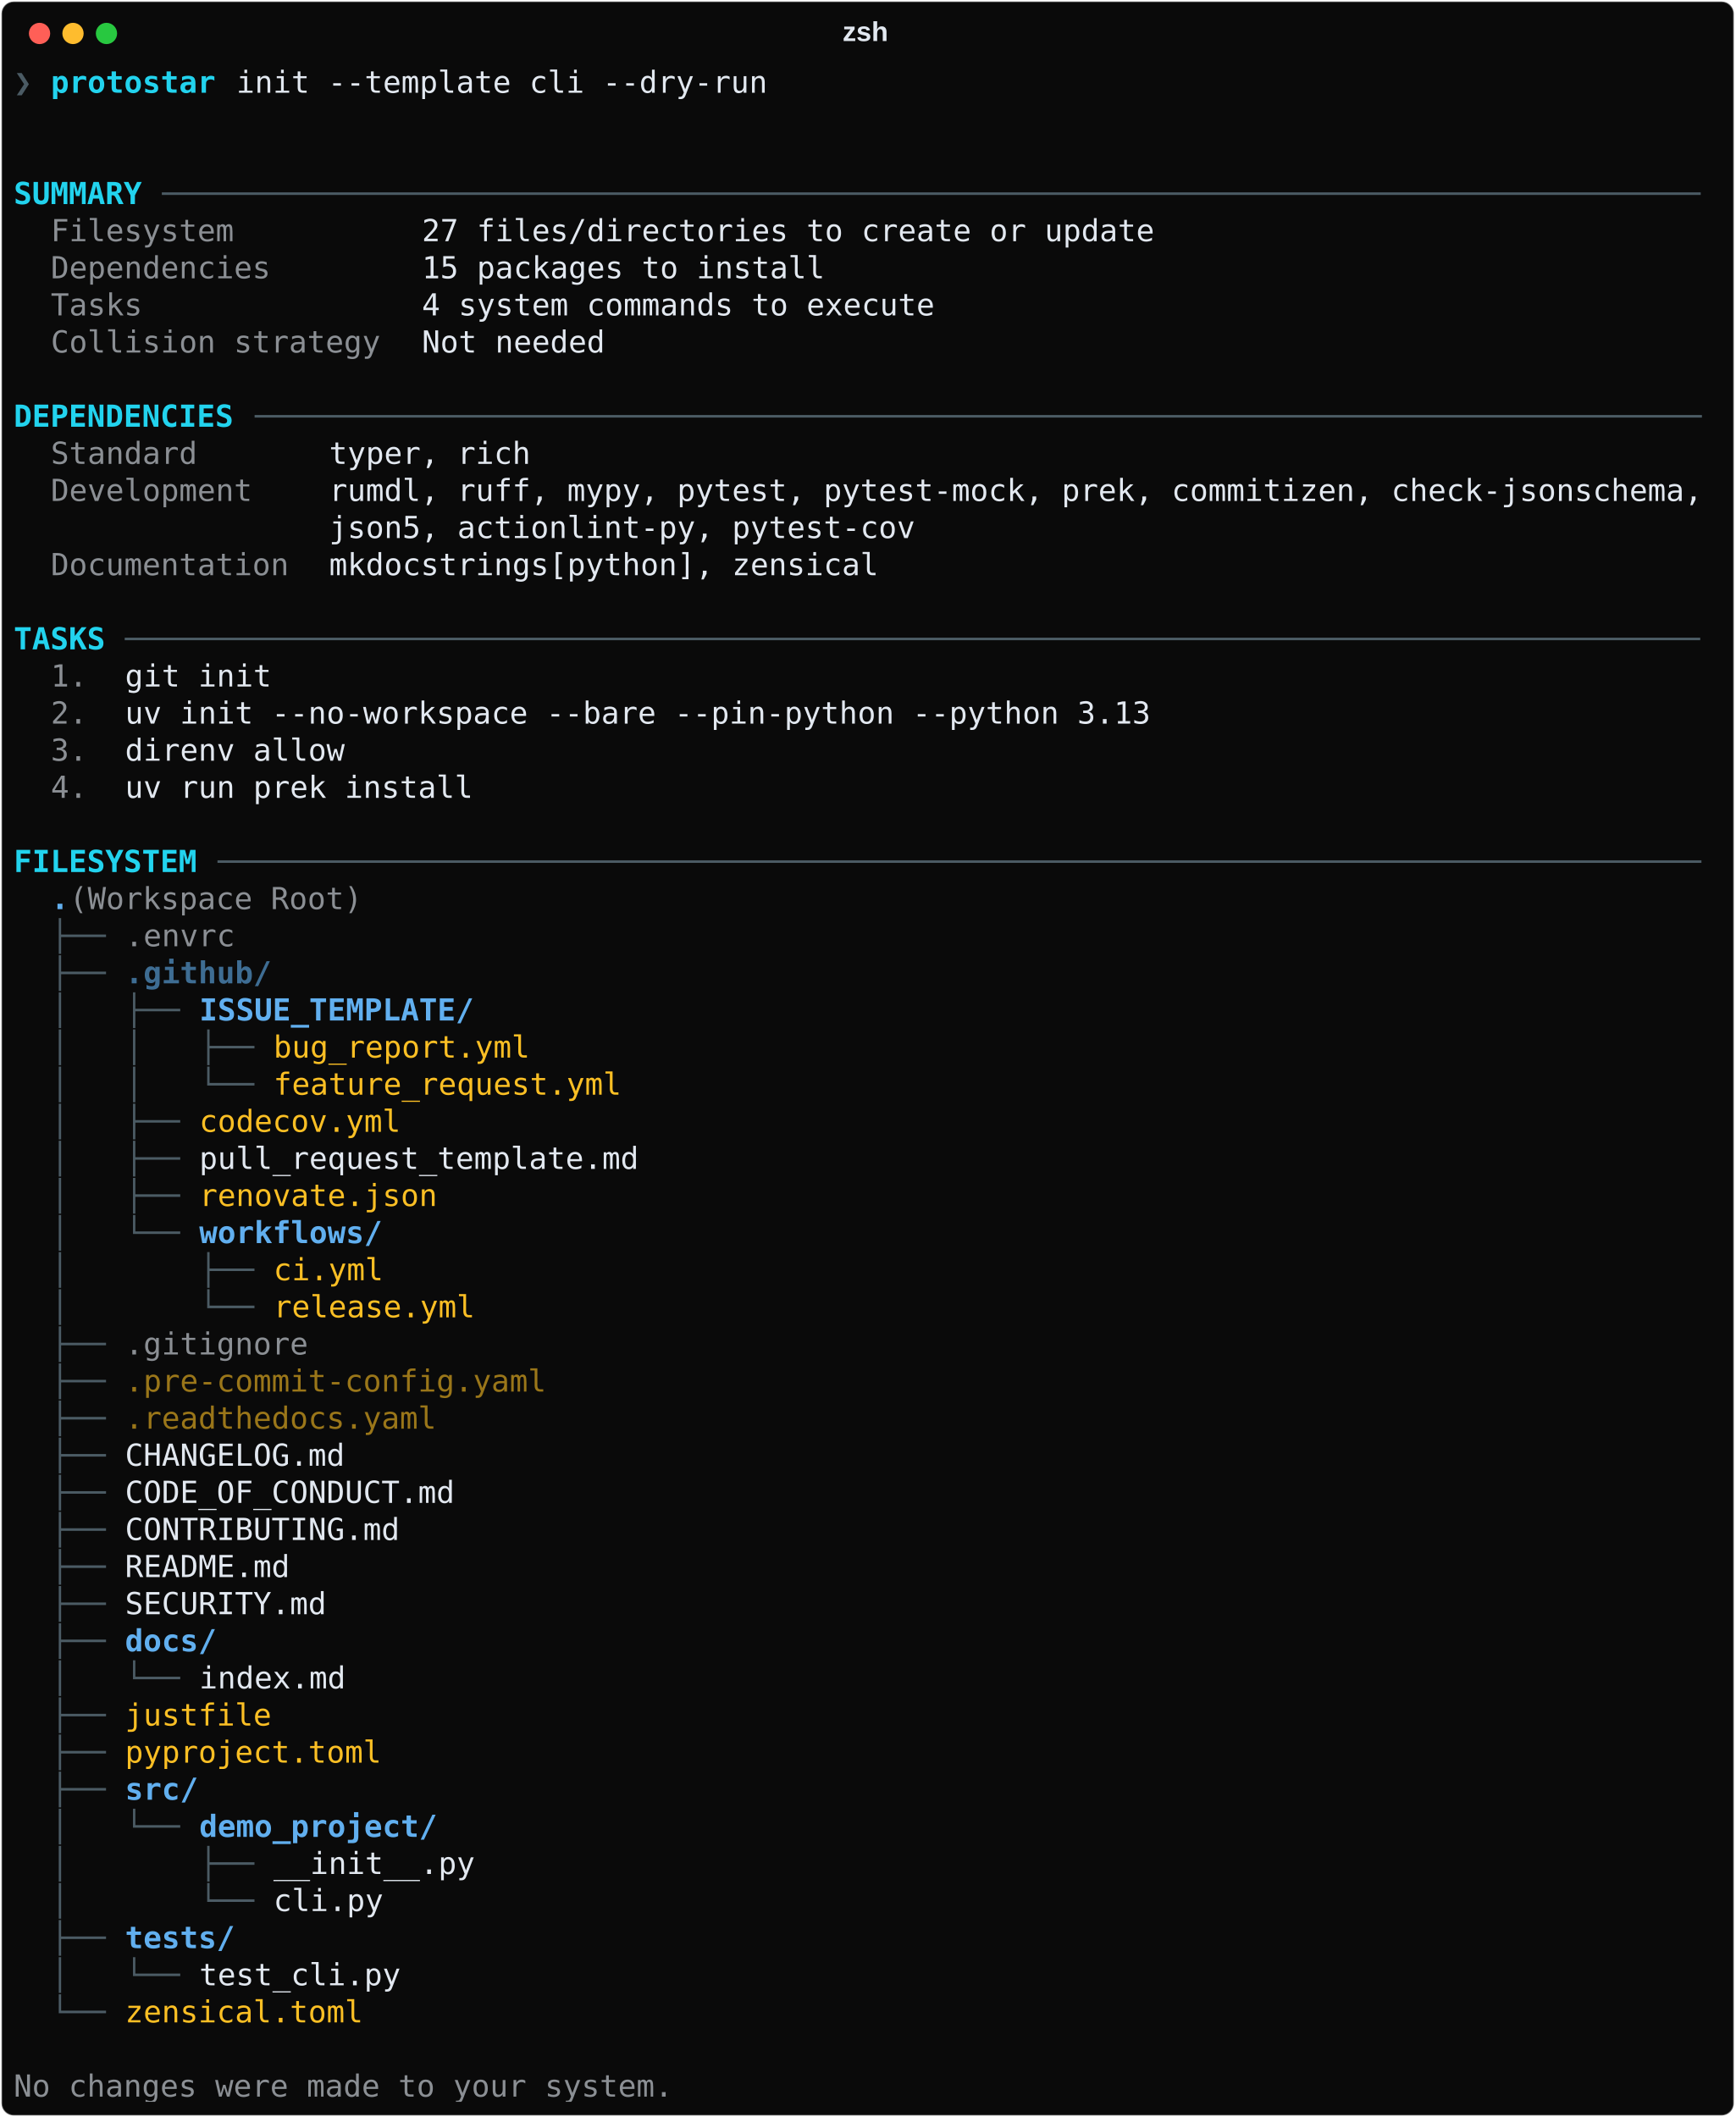
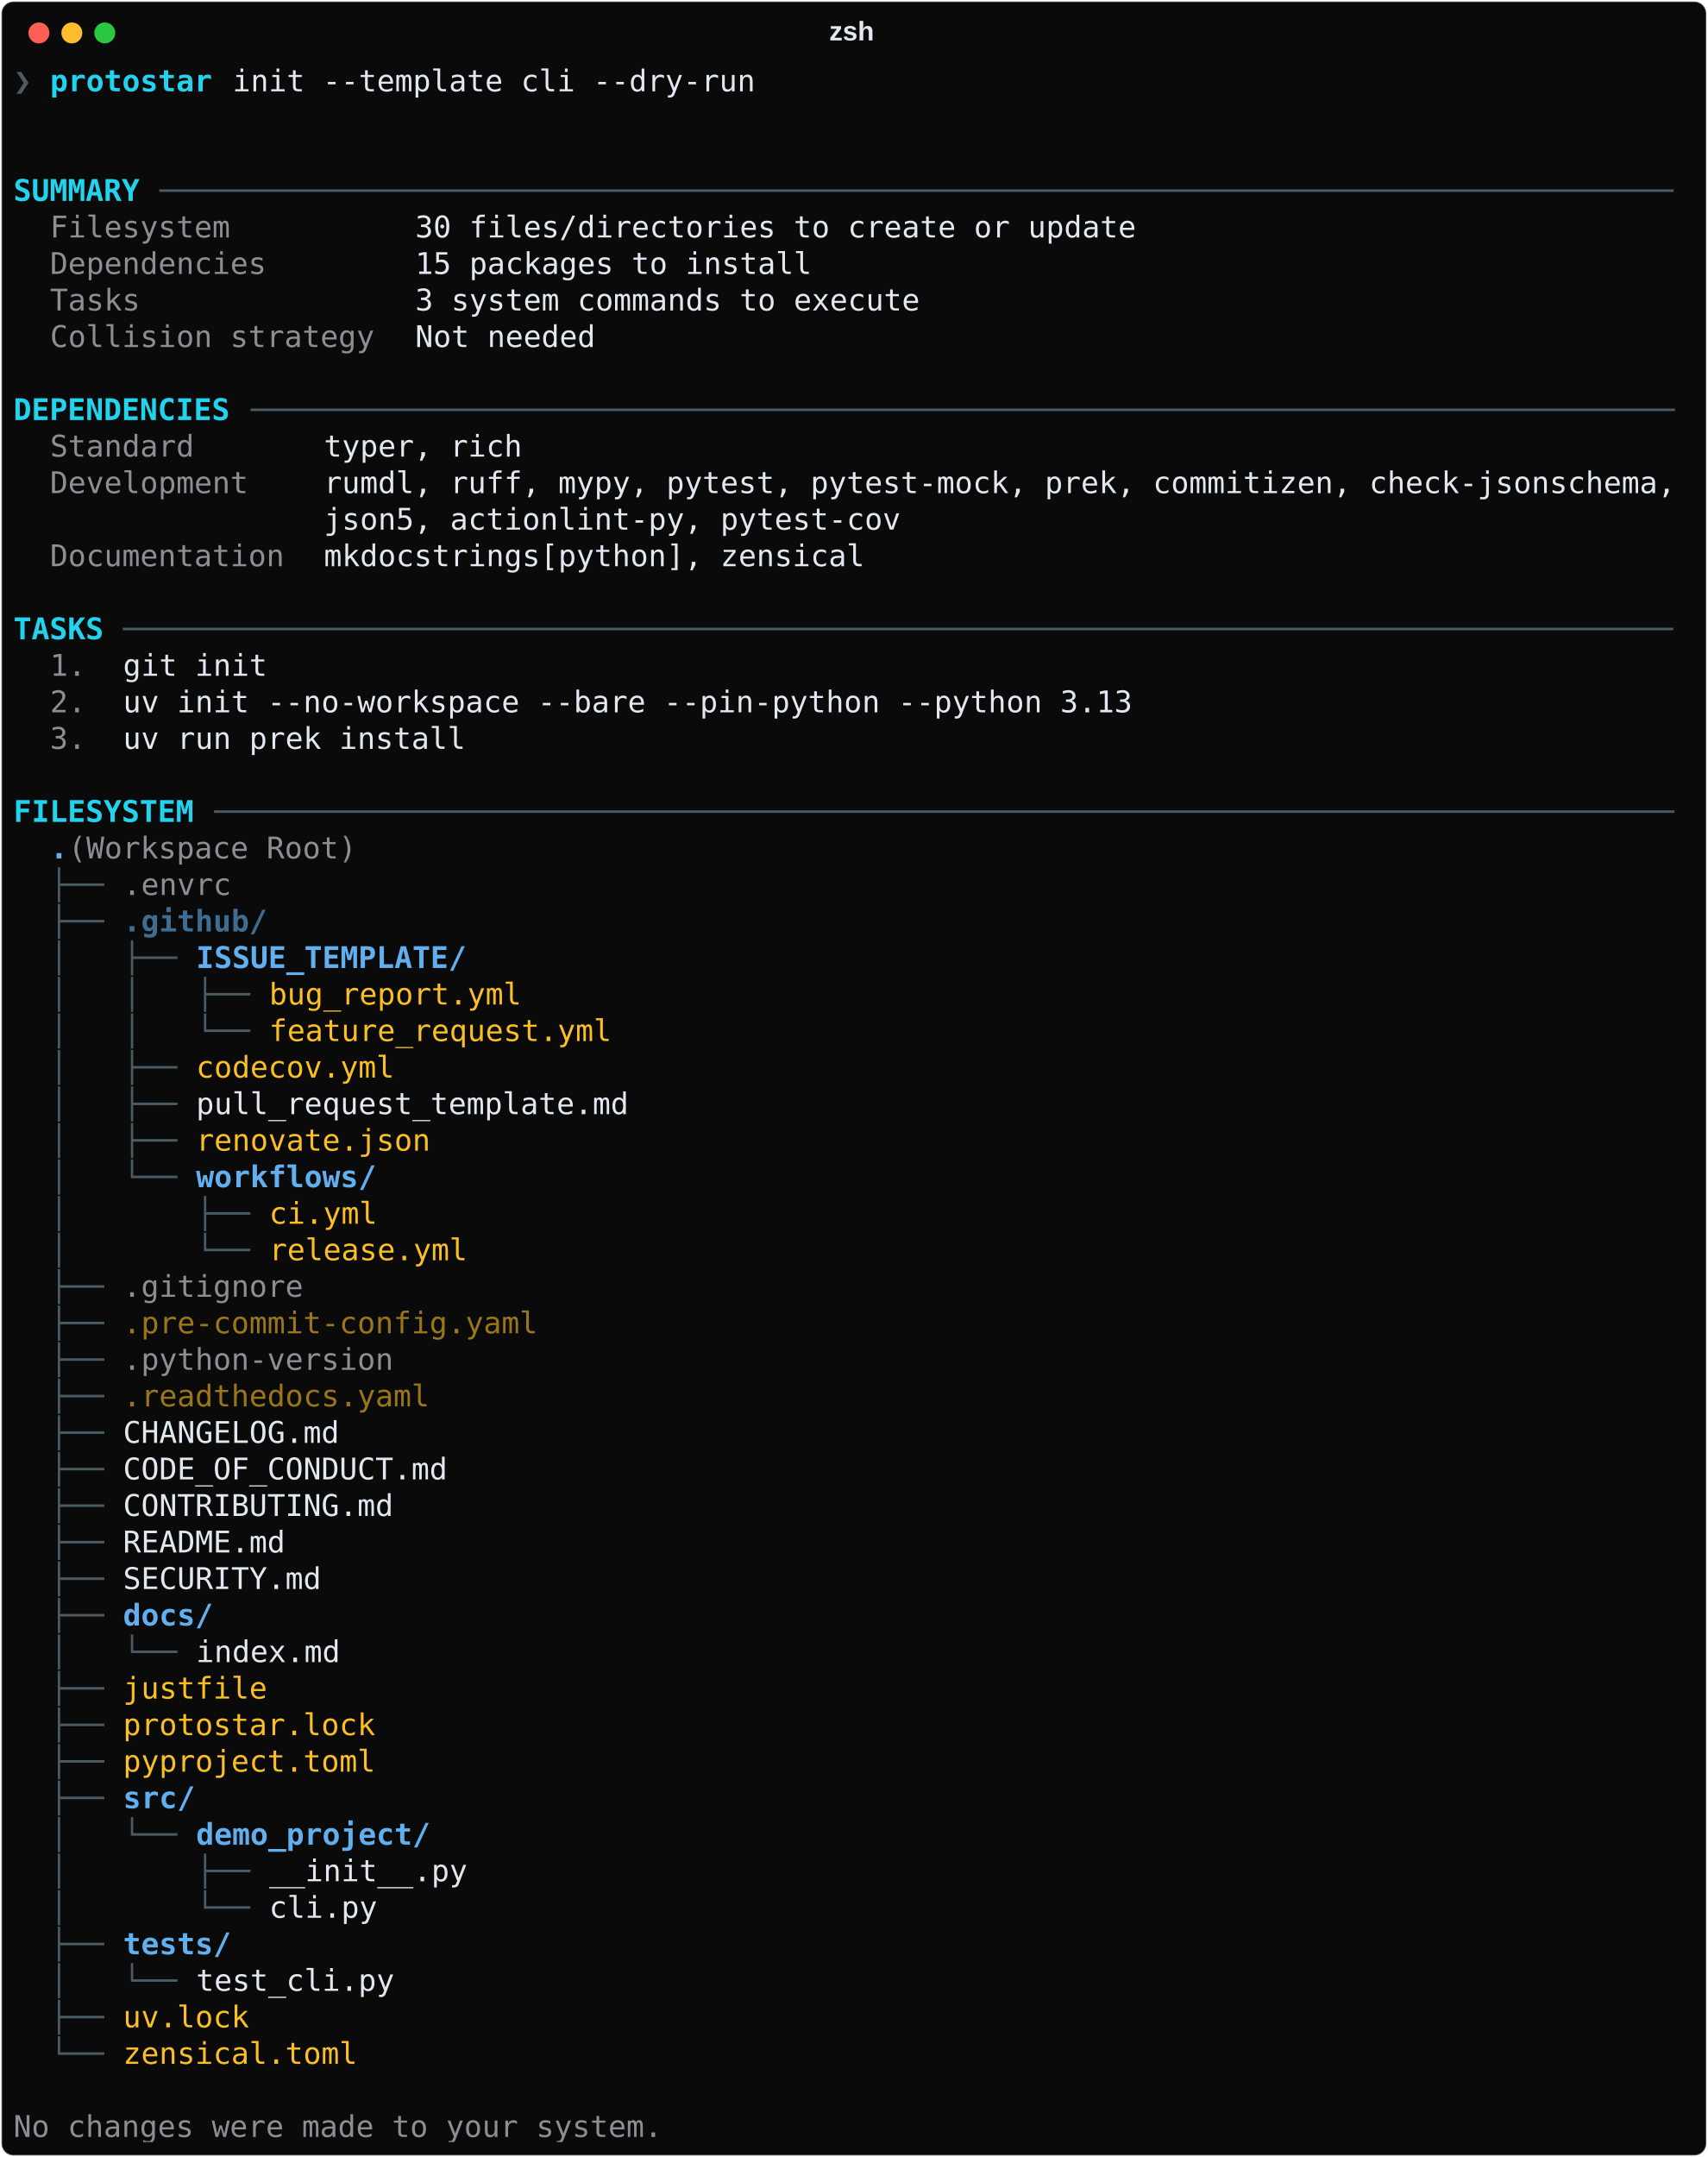
- <svg xmlns="http://www.w3.org/2000/svg" class="rich-terminal" viewBox="0 0 1141 1392.0">
+ <svg xmlns="http://www.w3.org/2000/svg" class="rich-terminal" viewBox="0 0 1141 1440.8">
  <style>

    @font-face {
        font-family: "Fira Code";
        src: local("FiraCode-Regular"),
                url("https://cdnjs.cloudflare.com/ajax/libs/firacode/6.2.0/woff2/FiraCode-Regular.woff2") format("woff2"),
                url("https://cdnjs.cloudflare.com/ajax/libs/firacode/6.2.0/woff/FiraCode-Regular.woff") format("woff");
        font-style: normal;
        font-weight: 400;
    }
    @font-face {
        font-family: "Fira Code";
        src: local("FiraCode-Bold"),
                url("https://cdnjs.cloudflare.com/ajax/libs/firacode/6.2.0/woff2/FiraCode-Bold.woff2") format("woff2"),
                url("https://cdnjs.cloudflare.com/ajax/libs/firacode/6.2.0/woff/FiraCode-Bold.woff") format("woff");
        font-style: bold;
        font-weight: 700;
    }

    .cli_dry_run-matrix {
        font-family: Fira Code, monospace;
        font-size: 20px;
        line-height: 24.4px;
        font-variant-east-asian: full-width;
    }

    .cli_dry_run-title {
        font-size: 18px;
        font-weight: bold;
        font-family: arial;
    }

    .cli_dry_run-r1 { fill: #4b5b64 }
.cli_dry_run-r2 { fill: #22d3ee;font-weight: bold }
.cli_dry_run-r3 { fill: #e2e8f0 }
.cli_dry_run-r4 { fill: #8b8f94 }
.cli_dry_run-r5 { fill: #61afef;font-weight: bold }
.cli_dry_run-r6 { fill: #3e6d93;font-weight: bold }
.cli_dry_run-r7 { fill: #fbbf24 }
.cli_dry_run-r8 { fill: #9a7619 }
    </style>
  <defs>
    <clipPath id="cli_dry_run-clip-terminal">
-       <rect x="0" y="0" width="1121.4" height="1341.0" />
+       <rect x="0" y="0" width="1121.4" height="1389.8" />
    </clipPath>
    <clipPath id="cli_dry_run-line-0">
      <rect x="0" y="1.5" width="1122.4" height="24.65" />
    </clipPath>
    <clipPath id="cli_dry_run-line-1">
      <rect x="0" y="25.9" width="1122.4" height="24.65" />
    </clipPath>
    <clipPath id="cli_dry_run-line-2">
      <rect x="0" y="50.3" width="1122.4" height="24.65" />
    </clipPath>
    <clipPath id="cli_dry_run-line-3">
      <rect x="0" y="74.7" width="1122.4" height="24.65" />
    </clipPath>
    <clipPath id="cli_dry_run-line-4">
      <rect x="0" y="99.1" width="1122.4" height="24.65" />
    </clipPath>
    <clipPath id="cli_dry_run-line-5">
      <rect x="0" y="123.5" width="1122.4" height="24.65" />
    </clipPath>
    <clipPath id="cli_dry_run-line-6">
      <rect x="0" y="147.9" width="1122.4" height="24.65" />
    </clipPath>
    <clipPath id="cli_dry_run-line-7">
      <rect x="0" y="172.3" width="1122.4" height="24.65" />
    </clipPath>
    <clipPath id="cli_dry_run-line-8">
      <rect x="0" y="196.7" width="1122.4" height="24.65" />
    </clipPath>
    <clipPath id="cli_dry_run-line-9">
      <rect x="0" y="221.1" width="1122.4" height="24.65" />
    </clipPath>
    <clipPath id="cli_dry_run-line-10">
      <rect x="0" y="245.5" width="1122.4" height="24.65" />
    </clipPath>
    <clipPath id="cli_dry_run-line-11">
      <rect x="0" y="269.9" width="1122.4" height="24.65" />
    </clipPath>
    <clipPath id="cli_dry_run-line-12">
      <rect x="0" y="294.3" width="1122.4" height="24.65" />
    </clipPath>
    <clipPath id="cli_dry_run-line-13">
      <rect x="0" y="318.7" width="1122.4" height="24.65" />
    </clipPath>
    <clipPath id="cli_dry_run-line-14">
      <rect x="0" y="343.1" width="1122.4" height="24.65" />
    </clipPath>
    <clipPath id="cli_dry_run-line-15">
      <rect x="0" y="367.5" width="1122.4" height="24.65" />
    </clipPath>
    <clipPath id="cli_dry_run-line-16">
      <rect x="0" y="391.9" width="1122.4" height="24.65" />
    </clipPath>
    <clipPath id="cli_dry_run-line-17">
      <rect x="0" y="416.3" width="1122.4" height="24.65" />
    </clipPath>
    <clipPath id="cli_dry_run-line-18">
      <rect x="0" y="440.7" width="1122.4" height="24.65" />
    </clipPath>
    <clipPath id="cli_dry_run-line-19">
      <rect x="0" y="465.1" width="1122.4" height="24.65" />
    </clipPath>
    <clipPath id="cli_dry_run-line-20">
      <rect x="0" y="489.5" width="1122.4" height="24.65" />
    </clipPath>
    <clipPath id="cli_dry_run-line-21">
      <rect x="0" y="513.9" width="1122.4" height="24.65" />
    </clipPath>
    <clipPath id="cli_dry_run-line-22">
      <rect x="0" y="538.3" width="1122.4" height="24.65" />
    </clipPath>
    <clipPath id="cli_dry_run-line-23">
      <rect x="0" y="562.7" width="1122.4" height="24.65" />
    </clipPath>
    <clipPath id="cli_dry_run-line-24">
      <rect x="0" y="587.1" width="1122.4" height="24.65" />
    </clipPath>
    <clipPath id="cli_dry_run-line-25">
      <rect x="0" y="611.5" width="1122.4" height="24.65" />
    </clipPath>
    <clipPath id="cli_dry_run-line-26">
      <rect x="0" y="635.9" width="1122.4" height="24.65" />
    </clipPath>
    <clipPath id="cli_dry_run-line-27">
      <rect x="0" y="660.3" width="1122.4" height="24.65" />
    </clipPath>
    <clipPath id="cli_dry_run-line-28">
      <rect x="0" y="684.7" width="1122.4" height="24.65" />
    </clipPath>
    <clipPath id="cli_dry_run-line-29">
      <rect x="0" y="709.1" width="1122.4" height="24.65" />
    </clipPath>
    <clipPath id="cli_dry_run-line-30">
      <rect x="0" y="733.5" width="1122.4" height="24.65" />
    </clipPath>
    <clipPath id="cli_dry_run-line-31">
      <rect x="0" y="757.9" width="1122.4" height="24.65" />
    </clipPath>
    <clipPath id="cli_dry_run-line-32">
      <rect x="0" y="782.3" width="1122.4" height="24.65" />
    </clipPath>
    <clipPath id="cli_dry_run-line-33">
      <rect x="0" y="806.7" width="1122.4" height="24.65" />
    </clipPath>
    <clipPath id="cli_dry_run-line-34">
      <rect x="0" y="831.1" width="1122.4" height="24.65" />
    </clipPath>
    <clipPath id="cli_dry_run-line-35">
      <rect x="0" y="855.5" width="1122.4" height="24.65" />
    </clipPath>
    <clipPath id="cli_dry_run-line-36">
      <rect x="0" y="879.9" width="1122.4" height="24.65" />
    </clipPath>
    <clipPath id="cli_dry_run-line-37">
      <rect x="0" y="904.3" width="1122.4" height="24.65" />
    </clipPath>
    <clipPath id="cli_dry_run-line-38">
      <rect x="0" y="928.7" width="1122.4" height="24.65" />
    </clipPath>
    <clipPath id="cli_dry_run-line-39">
      <rect x="0" y="953.1" width="1122.4" height="24.65" />
    </clipPath>
    <clipPath id="cli_dry_run-line-40">
      <rect x="0" y="977.5" width="1122.4" height="24.65" />
    </clipPath>
    <clipPath id="cli_dry_run-line-41">
      <rect x="0" y="1001.9" width="1122.4" height="24.65" />
    </clipPath>
    <clipPath id="cli_dry_run-line-42">
      <rect x="0" y="1026.3" width="1122.4" height="24.65" />
    </clipPath>
    <clipPath id="cli_dry_run-line-43">
      <rect x="0" y="1050.7" width="1122.4" height="24.65" />
    </clipPath>
    <clipPath id="cli_dry_run-line-44">
      <rect x="0" y="1075.1" width="1122.4" height="24.65" />
    </clipPath>
    <clipPath id="cli_dry_run-line-45">
      <rect x="0" y="1099.5" width="1122.4" height="24.65" />
    </clipPath>
    <clipPath id="cli_dry_run-line-46">
      <rect x="0" y="1123.9" width="1122.4" height="24.65" />
    </clipPath>
    <clipPath id="cli_dry_run-line-47">
      <rect x="0" y="1148.3" width="1122.4" height="24.65" />
    </clipPath>
    <clipPath id="cli_dry_run-line-48">
      <rect x="0" y="1172.7" width="1122.4" height="24.65" />
    </clipPath>
    <clipPath id="cli_dry_run-line-49">
      <rect x="0" y="1197.1" width="1122.4" height="24.65" />
    </clipPath>
    <clipPath id="cli_dry_run-line-50">
      <rect x="0" y="1221.5" width="1122.4" height="24.65" />
    </clipPath>
    <clipPath id="cli_dry_run-line-51">
      <rect x="0" y="1245.9" width="1122.4" height="24.65" />
    </clipPath>
    <clipPath id="cli_dry_run-line-52">
      <rect x="0" y="1270.3" width="1122.4" height="24.65" />
    </clipPath>
    <clipPath id="cli_dry_run-line-53">
      <rect x="0" y="1294.7" width="1122.4" height="24.65" />
    </clipPath>
+     <clipPath id="cli_dry_run-line-54">
+       <rect x="0" y="1319.1" width="1122.4" height="24.65" />
+     </clipPath>
+     <clipPath id="cli_dry_run-line-55">
+       <rect x="0" y="1343.5" width="1122.4" height="24.65" />
+     </clipPath>
  </defs>
-   <rect fill="#0a0a0a" stroke="rgba(255,255,255,0.35)" stroke-width="1" x="1" y="1" width="1139" height="1390" rx="8" />
+   <rect fill="#0a0a0a" stroke="rgba(255,255,255,0.35)" stroke-width="1" x="1" y="1" width="1139" height="1438.8" rx="8" />
  <text class="cli_dry_run-title" fill="#e2e8f0" text-anchor="middle" x="569" y="27">zsh</text>
  <g transform="translate(26,22)">
    <circle cx="0" cy="0" r="7" fill="#ff5f57" />
    <circle cx="22" cy="0" r="7" fill="#febc2e" />
    <circle cx="44" cy="0" r="7" fill="#28c840" />
  </g>
  <g transform="translate(9, 41)" clip-path="url(#cli_dry_run-clip-terminal)">
    <g class="cli_dry_run-matrix">
      <text class="cli_dry_run-r1" x="0" y="20" textLength="24.4" clip-path="url(#cli_dry_run-line-0)">❯ </text>
      <text class="cli_dry_run-r2" x="24.4" y="20" textLength="122" clip-path="url(#cli_dry_run-line-0)">protostar </text>
      <text class="cli_dry_run-r3" x="146.4" y="20" textLength="353.8" clip-path="url(#cli_dry_run-line-0)">init --template cli --dry-run</text>
      <text class="cli_dry_run-r3" x="1122.4" y="20" textLength="12.2" clip-path="url(#cli_dry_run-line-0)">
</text>
      <text class="cli_dry_run-r3" x="1122.4" y="44.4" textLength="12.2" clip-path="url(#cli_dry_run-line-1)">
</text>
      <text class="cli_dry_run-r3" x="1122.4" y="68.8" textLength="12.2" clip-path="url(#cli_dry_run-line-2)">
</text>
      <text class="cli_dry_run-r2" x="0" y="93.2" textLength="85.4" clip-path="url(#cli_dry_run-line-3)">SUMMARY</text>
      <text class="cli_dry_run-r1" x="97.6" y="93.2" textLength="1024.8" clip-path="url(#cli_dry_run-line-3)">────────────────────────────────────────────────────────────────────────────────────</text>
      <text class="cli_dry_run-r3" x="1122.4" y="93.2" textLength="12.2" clip-path="url(#cli_dry_run-line-3)">
</text>
      <text class="cli_dry_run-r4" x="24.4" y="117.6" textLength="219.6" clip-path="url(#cli_dry_run-line-4)">Filesystem        </text>
-       <text class="cli_dry_run-r3" x="268.4" y="117.6" textLength="488" clip-path="url(#cli_dry_run-line-4)">27 files/directories to create or update</text>
+       <text class="cli_dry_run-r3" x="268.4" y="117.6" textLength="488" clip-path="url(#cli_dry_run-line-4)">30 files/directories to create or update</text>
      <text class="cli_dry_run-r3" x="1122.4" y="117.6" textLength="12.2" clip-path="url(#cli_dry_run-line-4)">
</text>
      <text class="cli_dry_run-r4" x="24.4" y="142" textLength="219.6" clip-path="url(#cli_dry_run-line-5)">Dependencies      </text>
      <text class="cli_dry_run-r3" x="268.4" y="142" textLength="488" clip-path="url(#cli_dry_run-line-5)">15 packages to install                  </text>
      <text class="cli_dry_run-r3" x="1122.4" y="142" textLength="12.2" clip-path="url(#cli_dry_run-line-5)">
</text>
      <text class="cli_dry_run-r4" x="24.4" y="166.4" textLength="219.6" clip-path="url(#cli_dry_run-line-6)">Tasks             </text>
-       <text class="cli_dry_run-r3" x="268.4" y="166.4" textLength="488" clip-path="url(#cli_dry_run-line-6)">4 system commands to execute            </text>
+       <text class="cli_dry_run-r3" x="268.4" y="166.4" textLength="488" clip-path="url(#cli_dry_run-line-6)">3 system commands to execute            </text>
      <text class="cli_dry_run-r3" x="1122.4" y="166.4" textLength="12.2" clip-path="url(#cli_dry_run-line-6)">
</text>
      <text class="cli_dry_run-r4" x="24.4" y="190.8" textLength="219.6" clip-path="url(#cli_dry_run-line-7)">Collision strategy</text>
      <text class="cli_dry_run-r3" x="268.4" y="190.8" textLength="488" clip-path="url(#cli_dry_run-line-7)">Not needed                              </text>
      <text class="cli_dry_run-r3" x="1122.4" y="190.8" textLength="12.2" clip-path="url(#cli_dry_run-line-7)">
</text>
      <text class="cli_dry_run-r3" x="1122.4" y="215.2" textLength="12.2" clip-path="url(#cli_dry_run-line-8)">
</text>
      <text class="cli_dry_run-r2" x="0" y="239.6" textLength="146.4" clip-path="url(#cli_dry_run-line-9)">DEPENDENCIES</text>
      <text class="cli_dry_run-r1" x="158.6" y="239.6" textLength="963.8" clip-path="url(#cli_dry_run-line-9)">───────────────────────────────────────────────────────────────────────────────</text>
      <text class="cli_dry_run-r3" x="1122.4" y="239.6" textLength="12.2" clip-path="url(#cli_dry_run-line-9)">
</text>
      <text class="cli_dry_run-r4" x="24.4" y="264" textLength="158.6" clip-path="url(#cli_dry_run-line-10)">Standard     </text>
      <text class="cli_dry_run-r3" x="207.4" y="264" textLength="915" clip-path="url(#cli_dry_run-line-10)">typer, rich                                                                </text>
      <text class="cli_dry_run-r3" x="1122.4" y="264" textLength="12.2" clip-path="url(#cli_dry_run-line-10)">
</text>
      <text class="cli_dry_run-r4" x="24.4" y="288.4" textLength="158.6" clip-path="url(#cli_dry_run-line-11)">Development  </text>
      <text class="cli_dry_run-r3" x="207.4" y="288.4" textLength="915" clip-path="url(#cli_dry_run-line-11)">rumdl, ruff, mypy, pytest, pytest-mock, prek, commitizen, check-jsonschema,</text>
      <text class="cli_dry_run-r3" x="1122.4" y="288.4" textLength="12.2" clip-path="url(#cli_dry_run-line-11)">
</text>
      <text class="cli_dry_run-r3" x="207.4" y="312.8" textLength="915" clip-path="url(#cli_dry_run-line-12)">json5, actionlint-py, pytest-cov                                           </text>
      <text class="cli_dry_run-r3" x="1122.4" y="312.8" textLength="12.2" clip-path="url(#cli_dry_run-line-12)">
</text>
      <text class="cli_dry_run-r4" x="24.4" y="337.2" textLength="158.6" clip-path="url(#cli_dry_run-line-13)">Documentation</text>
      <text class="cli_dry_run-r3" x="207.4" y="337.2" textLength="915" clip-path="url(#cli_dry_run-line-13)">mkdocstrings[python], zensical                                             </text>
      <text class="cli_dry_run-r3" x="1122.4" y="337.2" textLength="12.2" clip-path="url(#cli_dry_run-line-13)">
</text>
      <text class="cli_dry_run-r3" x="1122.4" y="361.6" textLength="12.2" clip-path="url(#cli_dry_run-line-14)">
</text>
      <text class="cli_dry_run-r2" x="0" y="386" textLength="61" clip-path="url(#cli_dry_run-line-15)">TASKS</text>
      <text class="cli_dry_run-r1" x="73.2" y="386" textLength="1049.2" clip-path="url(#cli_dry_run-line-15)">──────────────────────────────────────────────────────────────────────────────────────</text>
      <text class="cli_dry_run-r3" x="1122.4" y="386" textLength="12.2" clip-path="url(#cli_dry_run-line-15)">
</text>
      <text class="cli_dry_run-r4" x="24.4" y="410.4" textLength="24.4" clip-path="url(#cli_dry_run-line-16)">1.</text>
      <text class="cli_dry_run-r3" x="73.2" y="410.4" textLength="683.2" clip-path="url(#cli_dry_run-line-16)">git init                                                </text>
      <text class="cli_dry_run-r3" x="1122.4" y="410.4" textLength="12.2" clip-path="url(#cli_dry_run-line-16)">
</text>
      <text class="cli_dry_run-r4" x="24.4" y="434.8" textLength="24.4" clip-path="url(#cli_dry_run-line-17)">2.</text>
      <text class="cli_dry_run-r3" x="73.2" y="434.8" textLength="683.2" clip-path="url(#cli_dry_run-line-17)">uv init --no-workspace --bare --pin-python --python 3.13</text>
      <text class="cli_dry_run-r3" x="1122.4" y="434.8" textLength="12.2" clip-path="url(#cli_dry_run-line-17)">
</text>
      <text class="cli_dry_run-r4" x="24.4" y="459.2" textLength="24.4" clip-path="url(#cli_dry_run-line-18)">3.</text>
-       <text class="cli_dry_run-r3" x="73.2" y="459.2" textLength="683.2" clip-path="url(#cli_dry_run-line-18)">direnv allow                                            </text>
+       <text class="cli_dry_run-r3" x="73.2" y="459.2" textLength="683.2" clip-path="url(#cli_dry_run-line-18)">uv run prek install                                     </text>
      <text class="cli_dry_run-r3" x="1122.4" y="459.2" textLength="12.2" clip-path="url(#cli_dry_run-line-18)">
</text>
-       <text class="cli_dry_run-r4" x="24.4" y="483.6" textLength="24.4" clip-path="url(#cli_dry_run-line-19)">4.</text>
-       <text class="cli_dry_run-r3" x="73.2" y="483.6" textLength="683.2" clip-path="url(#cli_dry_run-line-19)">uv run prek install                                     </text>
      <text class="cli_dry_run-r3" x="1122.4" y="483.6" textLength="12.2" clip-path="url(#cli_dry_run-line-19)">
</text>
+       <text class="cli_dry_run-r2" x="0" y="508" textLength="122" clip-path="url(#cli_dry_run-line-20)">FILESYSTEM</text>
+       <text class="cli_dry_run-r1" x="134.2" y="508" textLength="988.2" clip-path="url(#cli_dry_run-line-20)">─────────────────────────────────────────────────────────────────────────────────</text>
      <text class="cli_dry_run-r3" x="1122.4" y="508" textLength="12.2" clip-path="url(#cli_dry_run-line-20)">
</text>
-       <text class="cli_dry_run-r2" x="0" y="532.4" textLength="122" clip-path="url(#cli_dry_run-line-21)">FILESYSTEM</text>
-       <text class="cli_dry_run-r1" x="134.2" y="532.4" textLength="988.2" clip-path="url(#cli_dry_run-line-21)">─────────────────────────────────────────────────────────────────────────────────</text>
+       <text class="cli_dry_run-r5" x="24.4" y="532.4" textLength="12.2" clip-path="url(#cli_dry_run-line-21)">.</text>
+       <text class="cli_dry_run-r4" x="36.6" y="532.4" textLength="207.4" clip-path="url(#cli_dry_run-line-21)"> (Workspace Root)</text>
      <text class="cli_dry_run-r3" x="1122.4" y="532.4" textLength="12.2" clip-path="url(#cli_dry_run-line-21)">
</text>
-       <text class="cli_dry_run-r5" x="24.4" y="556.8" textLength="12.2" clip-path="url(#cli_dry_run-line-22)">.</text>
-       <text class="cli_dry_run-r4" x="36.6" y="556.8" textLength="207.4" clip-path="url(#cli_dry_run-line-22)"> (Workspace Root)</text>
+       <text class="cli_dry_run-r1" x="24.4" y="556.8" textLength="48.8" clip-path="url(#cli_dry_run-line-22)">├── </text>
+       <text class="cli_dry_run-r4" x="73.2" y="556.8" textLength="73.2" clip-path="url(#cli_dry_run-line-22)">.envrc</text>
      <text class="cli_dry_run-r3" x="1122.4" y="556.8" textLength="12.2" clip-path="url(#cli_dry_run-line-22)">
</text>
      <text class="cli_dry_run-r1" x="24.4" y="581.2" textLength="48.8" clip-path="url(#cli_dry_run-line-23)">├── </text>
-       <text class="cli_dry_run-r4" x="73.2" y="581.2" textLength="73.2" clip-path="url(#cli_dry_run-line-23)">.envrc</text>
+       <text class="cli_dry_run-r6" x="73.2" y="581.2" textLength="97.6" clip-path="url(#cli_dry_run-line-23)">.github/</text>
      <text class="cli_dry_run-r3" x="1122.4" y="581.2" textLength="12.2" clip-path="url(#cli_dry_run-line-23)">
</text>
-       <text class="cli_dry_run-r1" x="24.4" y="605.6" textLength="48.8" clip-path="url(#cli_dry_run-line-24)">├── </text>
-       <text class="cli_dry_run-r6" x="73.2" y="605.6" textLength="97.6" clip-path="url(#cli_dry_run-line-24)">.github/</text>
+       <text class="cli_dry_run-r1" x="24.4" y="605.6" textLength="48.8" clip-path="url(#cli_dry_run-line-24)">│   </text>
+       <text class="cli_dry_run-r1" x="73.2" y="605.6" textLength="48.8" clip-path="url(#cli_dry_run-line-24)">├── </text>
+       <text class="cli_dry_run-r5" x="122" y="605.6" textLength="183" clip-path="url(#cli_dry_run-line-24)">ISSUE_TEMPLATE/</text>
      <text class="cli_dry_run-r3" x="1122.4" y="605.6" textLength="12.2" clip-path="url(#cli_dry_run-line-24)">
</text>
      <text class="cli_dry_run-r1" x="24.4" y="630" textLength="48.8" clip-path="url(#cli_dry_run-line-25)">│   </text>
-       <text class="cli_dry_run-r1" x="73.2" y="630" textLength="48.8" clip-path="url(#cli_dry_run-line-25)">├── </text>
-       <text class="cli_dry_run-r5" x="122" y="630" textLength="183" clip-path="url(#cli_dry_run-line-25)">ISSUE_TEMPLATE/</text>
+       <text class="cli_dry_run-r1" x="73.2" y="630" textLength="48.8" clip-path="url(#cli_dry_run-line-25)">│   </text>
+       <text class="cli_dry_run-r1" x="122" y="630" textLength="48.8" clip-path="url(#cli_dry_run-line-25)">├── </text>
+       <text class="cli_dry_run-r7" x="170.8" y="630" textLength="170.8" clip-path="url(#cli_dry_run-line-25)">bug_report.yml</text>
      <text class="cli_dry_run-r3" x="1122.4" y="630" textLength="12.2" clip-path="url(#cli_dry_run-line-25)">
</text>
      <text class="cli_dry_run-r1" x="24.4" y="654.4" textLength="48.8" clip-path="url(#cli_dry_run-line-26)">│   </text>
      <text class="cli_dry_run-r1" x="73.2" y="654.4" textLength="48.8" clip-path="url(#cli_dry_run-line-26)">│   </text>
-       <text class="cli_dry_run-r1" x="122" y="654.4" textLength="48.8" clip-path="url(#cli_dry_run-line-26)">├── </text>
-       <text class="cli_dry_run-r7" x="170.8" y="654.4" textLength="170.8" clip-path="url(#cli_dry_run-line-26)">bug_report.yml</text>
+       <text class="cli_dry_run-r1" x="122" y="654.4" textLength="48.8" clip-path="url(#cli_dry_run-line-26)">└── </text>
+       <text class="cli_dry_run-r7" x="170.8" y="654.4" textLength="231.8" clip-path="url(#cli_dry_run-line-26)">feature_request.yml</text>
      <text class="cli_dry_run-r3" x="1122.4" y="654.4" textLength="12.2" clip-path="url(#cli_dry_run-line-26)">
</text>
      <text class="cli_dry_run-r1" x="24.4" y="678.8" textLength="48.8" clip-path="url(#cli_dry_run-line-27)">│   </text>
-       <text class="cli_dry_run-r1" x="73.2" y="678.8" textLength="48.8" clip-path="url(#cli_dry_run-line-27)">│   </text>
-       <text class="cli_dry_run-r1" x="122" y="678.8" textLength="48.8" clip-path="url(#cli_dry_run-line-27)">└── </text>
-       <text class="cli_dry_run-r7" x="170.8" y="678.8" textLength="231.8" clip-path="url(#cli_dry_run-line-27)">feature_request.yml</text>
+       <text class="cli_dry_run-r1" x="73.2" y="678.8" textLength="48.8" clip-path="url(#cli_dry_run-line-27)">├── </text>
+       <text class="cli_dry_run-r7" x="122" y="678.8" textLength="134.2" clip-path="url(#cli_dry_run-line-27)">codecov.yml</text>
      <text class="cli_dry_run-r3" x="1122.4" y="678.8" textLength="12.2" clip-path="url(#cli_dry_run-line-27)">
</text>
      <text class="cli_dry_run-r1" x="24.4" y="703.2" textLength="48.8" clip-path="url(#cli_dry_run-line-28)">│   </text>
      <text class="cli_dry_run-r1" x="73.2" y="703.2" textLength="48.8" clip-path="url(#cli_dry_run-line-28)">├── </text>
-       <text class="cli_dry_run-r7" x="122" y="703.2" textLength="134.2" clip-path="url(#cli_dry_run-line-28)">codecov.yml</text>
+       <text class="cli_dry_run-r3" x="122" y="703.2" textLength="292.8" clip-path="url(#cli_dry_run-line-28)">pull_request_template.md</text>
      <text class="cli_dry_run-r3" x="1122.4" y="703.2" textLength="12.2" clip-path="url(#cli_dry_run-line-28)">
</text>
      <text class="cli_dry_run-r1" x="24.4" y="727.6" textLength="48.8" clip-path="url(#cli_dry_run-line-29)">│   </text>
      <text class="cli_dry_run-r1" x="73.2" y="727.6" textLength="48.8" clip-path="url(#cli_dry_run-line-29)">├── </text>
-       <text class="cli_dry_run-r3" x="122" y="727.6" textLength="292.8" clip-path="url(#cli_dry_run-line-29)">pull_request_template.md</text>
+       <text class="cli_dry_run-r7" x="122" y="727.6" textLength="158.6" clip-path="url(#cli_dry_run-line-29)">renovate.json</text>
      <text class="cli_dry_run-r3" x="1122.4" y="727.6" textLength="12.2" clip-path="url(#cli_dry_run-line-29)">
</text>
      <text class="cli_dry_run-r1" x="24.4" y="752" textLength="48.8" clip-path="url(#cli_dry_run-line-30)">│   </text>
-       <text class="cli_dry_run-r1" x="73.2" y="752" textLength="48.8" clip-path="url(#cli_dry_run-line-30)">├── </text>
-       <text class="cli_dry_run-r7" x="122" y="752" textLength="158.6" clip-path="url(#cli_dry_run-line-30)">renovate.json</text>
+       <text class="cli_dry_run-r1" x="73.2" y="752" textLength="48.8" clip-path="url(#cli_dry_run-line-30)">└── </text>
+       <text class="cli_dry_run-r5" x="122" y="752" textLength="122" clip-path="url(#cli_dry_run-line-30)">workflows/</text>
      <text class="cli_dry_run-r3" x="1122.4" y="752" textLength="12.2" clip-path="url(#cli_dry_run-line-30)">
</text>
      <text class="cli_dry_run-r1" x="24.4" y="776.4" textLength="48.8" clip-path="url(#cli_dry_run-line-31)">│   </text>
-       <text class="cli_dry_run-r1" x="73.2" y="776.4" textLength="48.8" clip-path="url(#cli_dry_run-line-31)">└── </text>
-       <text class="cli_dry_run-r5" x="122" y="776.4" textLength="122" clip-path="url(#cli_dry_run-line-31)">workflows/</text>
+       <text class="cli_dry_run-r1" x="122" y="776.4" textLength="48.8" clip-path="url(#cli_dry_run-line-31)">├── </text>
+       <text class="cli_dry_run-r7" x="170.8" y="776.4" textLength="73.2" clip-path="url(#cli_dry_run-line-31)">ci.yml</text>
      <text class="cli_dry_run-r3" x="1122.4" y="776.4" textLength="12.2" clip-path="url(#cli_dry_run-line-31)">
</text>
      <text class="cli_dry_run-r1" x="24.4" y="800.8" textLength="48.8" clip-path="url(#cli_dry_run-line-32)">│   </text>
-       <text class="cli_dry_run-r1" x="122" y="800.8" textLength="48.8" clip-path="url(#cli_dry_run-line-32)">├── </text>
-       <text class="cli_dry_run-r7" x="170.8" y="800.8" textLength="73.2" clip-path="url(#cli_dry_run-line-32)">ci.yml</text>
+       <text class="cli_dry_run-r1" x="122" y="800.8" textLength="48.8" clip-path="url(#cli_dry_run-line-32)">└── </text>
+       <text class="cli_dry_run-r7" x="170.8" y="800.8" textLength="134.2" clip-path="url(#cli_dry_run-line-32)">release.yml</text>
      <text class="cli_dry_run-r3" x="1122.4" y="800.8" textLength="12.2" clip-path="url(#cli_dry_run-line-32)">
</text>
-       <text class="cli_dry_run-r1" x="24.4" y="825.2" textLength="48.8" clip-path="url(#cli_dry_run-line-33)">│   </text>
-       <text class="cli_dry_run-r1" x="122" y="825.2" textLength="48.8" clip-path="url(#cli_dry_run-line-33)">└── </text>
-       <text class="cli_dry_run-r7" x="170.8" y="825.2" textLength="134.2" clip-path="url(#cli_dry_run-line-33)">release.yml</text>
+       <text class="cli_dry_run-r1" x="24.4" y="825.2" textLength="48.8" clip-path="url(#cli_dry_run-line-33)">├── </text>
+       <text class="cli_dry_run-r4" x="73.2" y="825.2" textLength="122" clip-path="url(#cli_dry_run-line-33)">.gitignore</text>
      <text class="cli_dry_run-r3" x="1122.4" y="825.2" textLength="12.2" clip-path="url(#cli_dry_run-line-33)">
</text>
      <text class="cli_dry_run-r1" x="24.4" y="849.6" textLength="48.8" clip-path="url(#cli_dry_run-line-34)">├── </text>
-       <text class="cli_dry_run-r4" x="73.2" y="849.6" textLength="122" clip-path="url(#cli_dry_run-line-34)">.gitignore</text>
+       <text class="cli_dry_run-r8" x="73.2" y="849.6" textLength="280.6" clip-path="url(#cli_dry_run-line-34)">.pre-commit-config.yaml</text>
      <text class="cli_dry_run-r3" x="1122.4" y="849.6" textLength="12.2" clip-path="url(#cli_dry_run-line-34)">
</text>
      <text class="cli_dry_run-r1" x="24.4" y="874" textLength="48.8" clip-path="url(#cli_dry_run-line-35)">├── </text>
-       <text class="cli_dry_run-r8" x="73.2" y="874" textLength="280.6" clip-path="url(#cli_dry_run-line-35)">.pre-commit-config.yaml</text>
+       <text class="cli_dry_run-r4" x="73.2" y="874" textLength="183" clip-path="url(#cli_dry_run-line-35)">.python-version</text>
      <text class="cli_dry_run-r3" x="1122.4" y="874" textLength="12.2" clip-path="url(#cli_dry_run-line-35)">
</text>
      <text class="cli_dry_run-r1" x="24.4" y="898.4" textLength="48.8" clip-path="url(#cli_dry_run-line-36)">├── </text>
      <text class="cli_dry_run-r8" x="73.2" y="898.4" textLength="207.4" clip-path="url(#cli_dry_run-line-36)">.readthedocs.yaml</text>
      <text class="cli_dry_run-r3" x="1122.4" y="898.4" textLength="12.2" clip-path="url(#cli_dry_run-line-36)">
</text>
      <text class="cli_dry_run-r1" x="24.4" y="922.8" textLength="48.8" clip-path="url(#cli_dry_run-line-37)">├── </text>
      <text class="cli_dry_run-r3" x="73.2" y="922.8" textLength="146.4" clip-path="url(#cli_dry_run-line-37)">CHANGELOG.md</text>
      <text class="cli_dry_run-r3" x="1122.4" y="922.8" textLength="12.2" clip-path="url(#cli_dry_run-line-37)">
</text>
      <text class="cli_dry_run-r1" x="24.4" y="947.2" textLength="48.8" clip-path="url(#cli_dry_run-line-38)">├── </text>
      <text class="cli_dry_run-r3" x="73.2" y="947.2" textLength="219.6" clip-path="url(#cli_dry_run-line-38)">CODE_OF_CONDUCT.md</text>
      <text class="cli_dry_run-r3" x="1122.4" y="947.2" textLength="12.2" clip-path="url(#cli_dry_run-line-38)">
</text>
      <text class="cli_dry_run-r1" x="24.4" y="971.6" textLength="48.8" clip-path="url(#cli_dry_run-line-39)">├── </text>
      <text class="cli_dry_run-r3" x="73.2" y="971.6" textLength="183" clip-path="url(#cli_dry_run-line-39)">CONTRIBUTING.md</text>
      <text class="cli_dry_run-r3" x="1122.4" y="971.6" textLength="12.2" clip-path="url(#cli_dry_run-line-39)">
</text>
      <text class="cli_dry_run-r1" x="24.4" y="996" textLength="48.8" clip-path="url(#cli_dry_run-line-40)">├── </text>
      <text class="cli_dry_run-r3" x="73.2" y="996" textLength="109.8" clip-path="url(#cli_dry_run-line-40)">README.md</text>
      <text class="cli_dry_run-r3" x="1122.4" y="996" textLength="12.2" clip-path="url(#cli_dry_run-line-40)">
</text>
      <text class="cli_dry_run-r1" x="24.4" y="1020.4" textLength="48.8" clip-path="url(#cli_dry_run-line-41)">├── </text>
      <text class="cli_dry_run-r3" x="73.2" y="1020.4" textLength="134.2" clip-path="url(#cli_dry_run-line-41)">SECURITY.md</text>
      <text class="cli_dry_run-r3" x="1122.4" y="1020.4" textLength="12.2" clip-path="url(#cli_dry_run-line-41)">
</text>
      <text class="cli_dry_run-r1" x="24.4" y="1044.8" textLength="48.8" clip-path="url(#cli_dry_run-line-42)">├── </text>
      <text class="cli_dry_run-r5" x="73.2" y="1044.8" textLength="61" clip-path="url(#cli_dry_run-line-42)">docs/</text>
      <text class="cli_dry_run-r3" x="1122.4" y="1044.8" textLength="12.2" clip-path="url(#cli_dry_run-line-42)">
</text>
      <text class="cli_dry_run-r1" x="24.4" y="1069.2" textLength="48.8" clip-path="url(#cli_dry_run-line-43)">│   </text>
      <text class="cli_dry_run-r1" x="73.2" y="1069.2" textLength="48.8" clip-path="url(#cli_dry_run-line-43)">└── </text>
      <text class="cli_dry_run-r3" x="122" y="1069.2" textLength="97.6" clip-path="url(#cli_dry_run-line-43)">index.md</text>
      <text class="cli_dry_run-r3" x="1122.4" y="1069.2" textLength="12.2" clip-path="url(#cli_dry_run-line-43)">
</text>
      <text class="cli_dry_run-r1" x="24.4" y="1093.6" textLength="48.8" clip-path="url(#cli_dry_run-line-44)">├── </text>
      <text class="cli_dry_run-r7" x="73.2" y="1093.6" textLength="97.6" clip-path="url(#cli_dry_run-line-44)">justfile</text>
      <text class="cli_dry_run-r3" x="1122.4" y="1093.6" textLength="12.2" clip-path="url(#cli_dry_run-line-44)">
</text>
      <text class="cli_dry_run-r1" x="24.4" y="1118" textLength="48.8" clip-path="url(#cli_dry_run-line-45)">├── </text>
-       <text class="cli_dry_run-r7" x="73.2" y="1118" textLength="170.8" clip-path="url(#cli_dry_run-line-45)">pyproject.toml</text>
+       <text class="cli_dry_run-r7" x="73.2" y="1118" textLength="170.8" clip-path="url(#cli_dry_run-line-45)">protostar.lock</text>
      <text class="cli_dry_run-r3" x="1122.4" y="1118" textLength="12.2" clip-path="url(#cli_dry_run-line-45)">
</text>
      <text class="cli_dry_run-r1" x="24.4" y="1142.4" textLength="48.8" clip-path="url(#cli_dry_run-line-46)">├── </text>
-       <text class="cli_dry_run-r5" x="73.2" y="1142.4" textLength="48.8" clip-path="url(#cli_dry_run-line-46)">src/</text>
+       <text class="cli_dry_run-r7" x="73.2" y="1142.4" textLength="170.8" clip-path="url(#cli_dry_run-line-46)">pyproject.toml</text>
      <text class="cli_dry_run-r3" x="1122.4" y="1142.4" textLength="12.2" clip-path="url(#cli_dry_run-line-46)">
</text>
-       <text class="cli_dry_run-r1" x="24.4" y="1166.8" textLength="48.8" clip-path="url(#cli_dry_run-line-47)">│   </text>
-       <text class="cli_dry_run-r1" x="73.2" y="1166.8" textLength="48.8" clip-path="url(#cli_dry_run-line-47)">└── </text>
-       <text class="cli_dry_run-r5" x="122" y="1166.8" textLength="158.6" clip-path="url(#cli_dry_run-line-47)">demo_project/</text>
+       <text class="cli_dry_run-r1" x="24.4" y="1166.8" textLength="48.8" clip-path="url(#cli_dry_run-line-47)">├── </text>
+       <text class="cli_dry_run-r5" x="73.2" y="1166.8" textLength="48.8" clip-path="url(#cli_dry_run-line-47)">src/</text>
      <text class="cli_dry_run-r3" x="1122.4" y="1166.8" textLength="12.2" clip-path="url(#cli_dry_run-line-47)">
</text>
      <text class="cli_dry_run-r1" x="24.4" y="1191.2" textLength="48.8" clip-path="url(#cli_dry_run-line-48)">│   </text>
-       <text class="cli_dry_run-r1" x="122" y="1191.2" textLength="48.8" clip-path="url(#cli_dry_run-line-48)">├── </text>
-       <text class="cli_dry_run-r3" x="170.8" y="1191.2" textLength="134.2" clip-path="url(#cli_dry_run-line-48)">__init__.py</text>
+       <text class="cli_dry_run-r1" x="73.2" y="1191.2" textLength="48.8" clip-path="url(#cli_dry_run-line-48)">└── </text>
+       <text class="cli_dry_run-r5" x="122" y="1191.2" textLength="158.6" clip-path="url(#cli_dry_run-line-48)">demo_project/</text>
      <text class="cli_dry_run-r3" x="1122.4" y="1191.2" textLength="12.2" clip-path="url(#cli_dry_run-line-48)">
</text>
      <text class="cli_dry_run-r1" x="24.4" y="1215.6" textLength="48.8" clip-path="url(#cli_dry_run-line-49)">│   </text>
-       <text class="cli_dry_run-r1" x="122" y="1215.6" textLength="48.8" clip-path="url(#cli_dry_run-line-49)">└── </text>
-       <text class="cli_dry_run-r3" x="170.8" y="1215.6" textLength="73.2" clip-path="url(#cli_dry_run-line-49)">cli.py</text>
+       <text class="cli_dry_run-r1" x="122" y="1215.6" textLength="48.8" clip-path="url(#cli_dry_run-line-49)">├── </text>
+       <text class="cli_dry_run-r3" x="170.8" y="1215.6" textLength="134.2" clip-path="url(#cli_dry_run-line-49)">__init__.py</text>
      <text class="cli_dry_run-r3" x="1122.4" y="1215.6" textLength="12.2" clip-path="url(#cli_dry_run-line-49)">
</text>
-       <text class="cli_dry_run-r1" x="24.4" y="1240" textLength="48.8" clip-path="url(#cli_dry_run-line-50)">├── </text>
-       <text class="cli_dry_run-r5" x="73.2" y="1240" textLength="73.2" clip-path="url(#cli_dry_run-line-50)">tests/</text>
+       <text class="cli_dry_run-r1" x="24.4" y="1240" textLength="48.8" clip-path="url(#cli_dry_run-line-50)">│   </text>
+       <text class="cli_dry_run-r1" x="122" y="1240" textLength="48.8" clip-path="url(#cli_dry_run-line-50)">└── </text>
+       <text class="cli_dry_run-r3" x="170.8" y="1240" textLength="73.2" clip-path="url(#cli_dry_run-line-50)">cli.py</text>
      <text class="cli_dry_run-r3" x="1122.4" y="1240" textLength="12.2" clip-path="url(#cli_dry_run-line-50)">
</text>
-       <text class="cli_dry_run-r1" x="24.4" y="1264.4" textLength="48.8" clip-path="url(#cli_dry_run-line-51)">│   </text>
-       <text class="cli_dry_run-r1" x="73.2" y="1264.4" textLength="48.8" clip-path="url(#cli_dry_run-line-51)">└── </text>
-       <text class="cli_dry_run-r3" x="122" y="1264.4" textLength="134.2" clip-path="url(#cli_dry_run-line-51)">test_cli.py</text>
+       <text class="cli_dry_run-r1" x="24.4" y="1264.4" textLength="48.8" clip-path="url(#cli_dry_run-line-51)">├── </text>
+       <text class="cli_dry_run-r5" x="73.2" y="1264.4" textLength="73.2" clip-path="url(#cli_dry_run-line-51)">tests/</text>
      <text class="cli_dry_run-r3" x="1122.4" y="1264.4" textLength="12.2" clip-path="url(#cli_dry_run-line-51)">
</text>
-       <text class="cli_dry_run-r1" x="24.4" y="1288.8" textLength="48.8" clip-path="url(#cli_dry_run-line-52)">└── </text>
-       <text class="cli_dry_run-r7" x="73.2" y="1288.8" textLength="158.6" clip-path="url(#cli_dry_run-line-52)">zensical.toml</text>
+       <text class="cli_dry_run-r1" x="24.4" y="1288.8" textLength="48.8" clip-path="url(#cli_dry_run-line-52)">│   </text>
+       <text class="cli_dry_run-r1" x="73.2" y="1288.8" textLength="48.8" clip-path="url(#cli_dry_run-line-52)">└── </text>
+       <text class="cli_dry_run-r3" x="122" y="1288.8" textLength="134.2" clip-path="url(#cli_dry_run-line-52)">test_cli.py</text>
      <text class="cli_dry_run-r3" x="1122.4" y="1288.8" textLength="12.2" clip-path="url(#cli_dry_run-line-52)">
</text>
+       <text class="cli_dry_run-r1" x="24.4" y="1313.2" textLength="48.8" clip-path="url(#cli_dry_run-line-53)">├── </text>
+       <text class="cli_dry_run-r7" x="73.2" y="1313.2" textLength="85.4" clip-path="url(#cli_dry_run-line-53)">uv.lock</text>
      <text class="cli_dry_run-r3" x="1122.4" y="1313.2" textLength="12.2" clip-path="url(#cli_dry_run-line-53)">
</text>
-       <text class="cli_dry_run-r4" x="0" y="1337.6" textLength="439.2" clip-path="url(#cli_dry_run-line-54)">No changes were made to your system.</text>
+       <text class="cli_dry_run-r1" x="24.4" y="1337.6" textLength="48.8" clip-path="url(#cli_dry_run-line-54)">└── </text>
+       <text class="cli_dry_run-r7" x="73.2" y="1337.6" textLength="158.6" clip-path="url(#cli_dry_run-line-54)">zensical.toml</text>
      <text class="cli_dry_run-r3" x="1122.4" y="1337.6" textLength="12.2" clip-path="url(#cli_dry_run-line-54)">
+ </text>
+       <text class="cli_dry_run-r3" x="1122.4" y="1362" textLength="12.2" clip-path="url(#cli_dry_run-line-55)">
+ </text>
+       <text class="cli_dry_run-r4" x="0" y="1386.4" textLength="439.2" clip-path="url(#cli_dry_run-line-56)">No changes were made to your system.</text>
+       <text class="cli_dry_run-r3" x="1122.4" y="1386.4" textLength="12.2" clip-path="url(#cli_dry_run-line-56)">
</text>
    </g>
  </g>
</svg>
